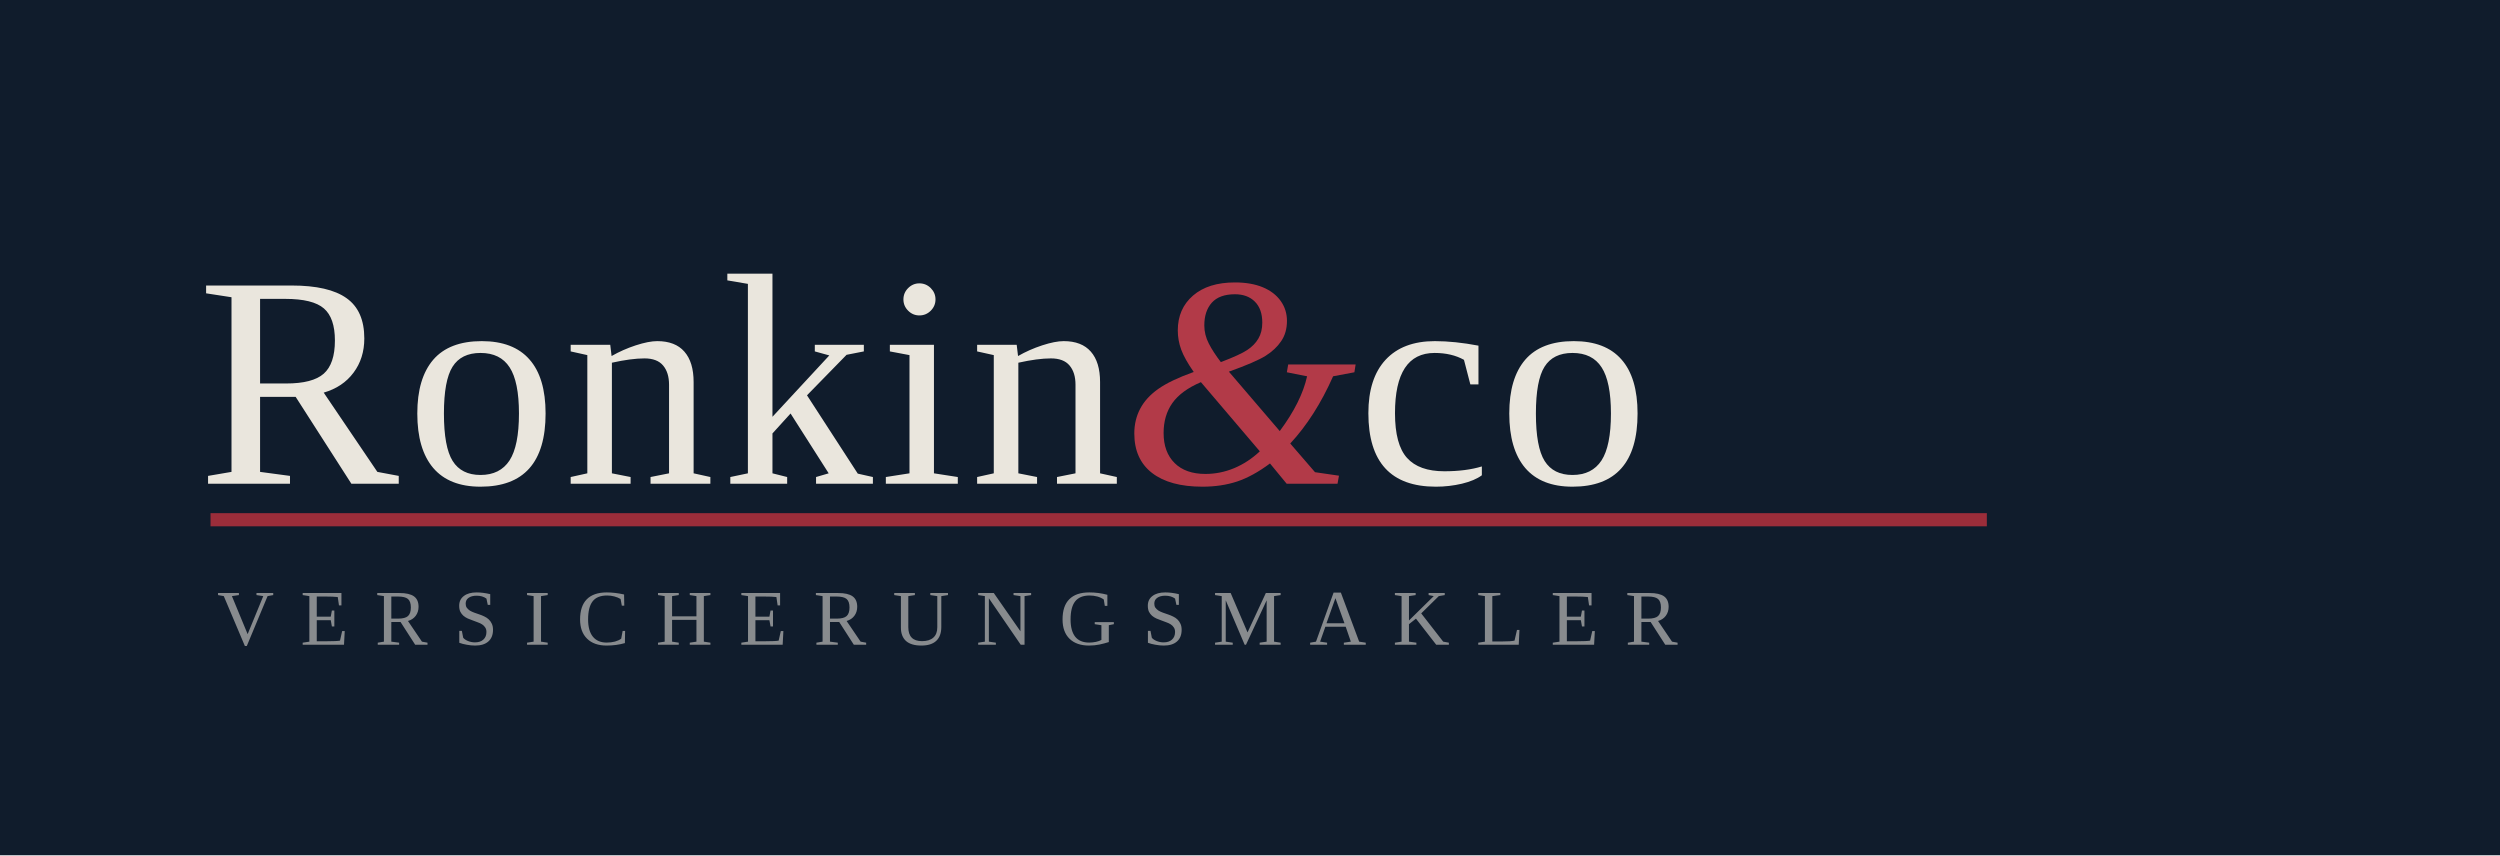
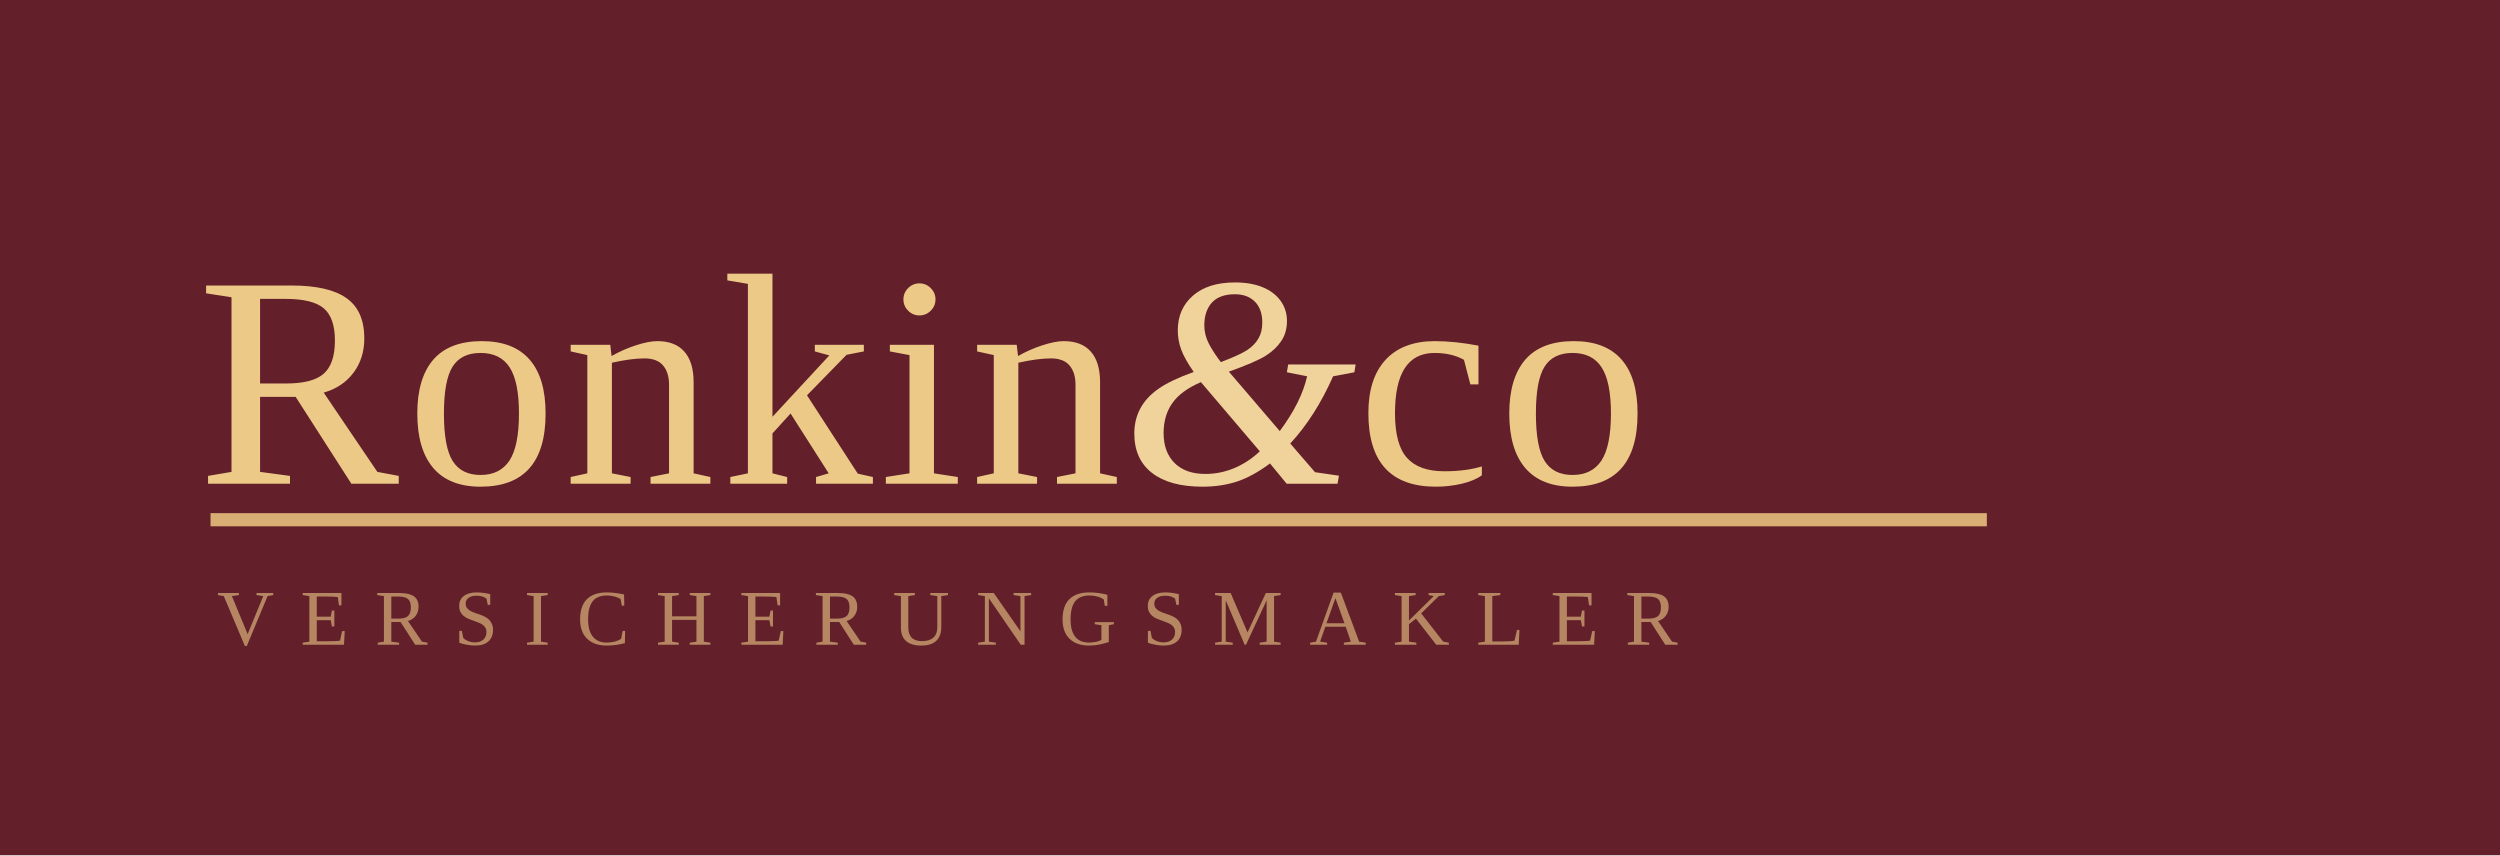
<svg xmlns="http://www.w3.org/2000/svg" width="380" height="130" viewBox="0 0 380 130" role="img" aria-label="Ronkin und Co, Versicherungsmakler">
-   <rect width="380" height="130" fill="#101c2c" />
-   <text x="30" y="58" dominant-baseline="central" font-family="Georgia, 'Times New Roman', serif" font-size="46" letter-spacing="1" fill="#eae6dd">Ronkin<tspan fill="#b23a48" font-style="italic">&amp;</tspan>co</text>
-   <rect x="32" y="78" width="270" height="2" fill="#9b2d3a" />
-   <text x="33" y="98" font-family="Georgia, 'Times New Roman', serif" font-size="12" letter-spacing="4" fill="#eae6dd" fill-opacity="0.55">VERSICHERUNGSMAKLER</text>
+   <rect width="380" height="130" fill="#631f2a" />
+   <text x="30" y="58" dominant-baseline="central" font-family="Georgia, 'Times New Roman', serif" font-size="46" letter-spacing="1" fill="#ecc987">Ronkin<tspan fill="#f0d29b" font-style="italic">&amp;</tspan>co</text>
+   <rect x="32" y="78" width="270" height="2" fill="#d9ae74" />
+   <text x="33" y="98" font-family="Georgia, 'Times New Roman', serif" font-size="12" letter-spacing="4" fill="#ecc987" fill-opacity="0.6">VERSICHERUNGSMAKLER</text>
</svg>
